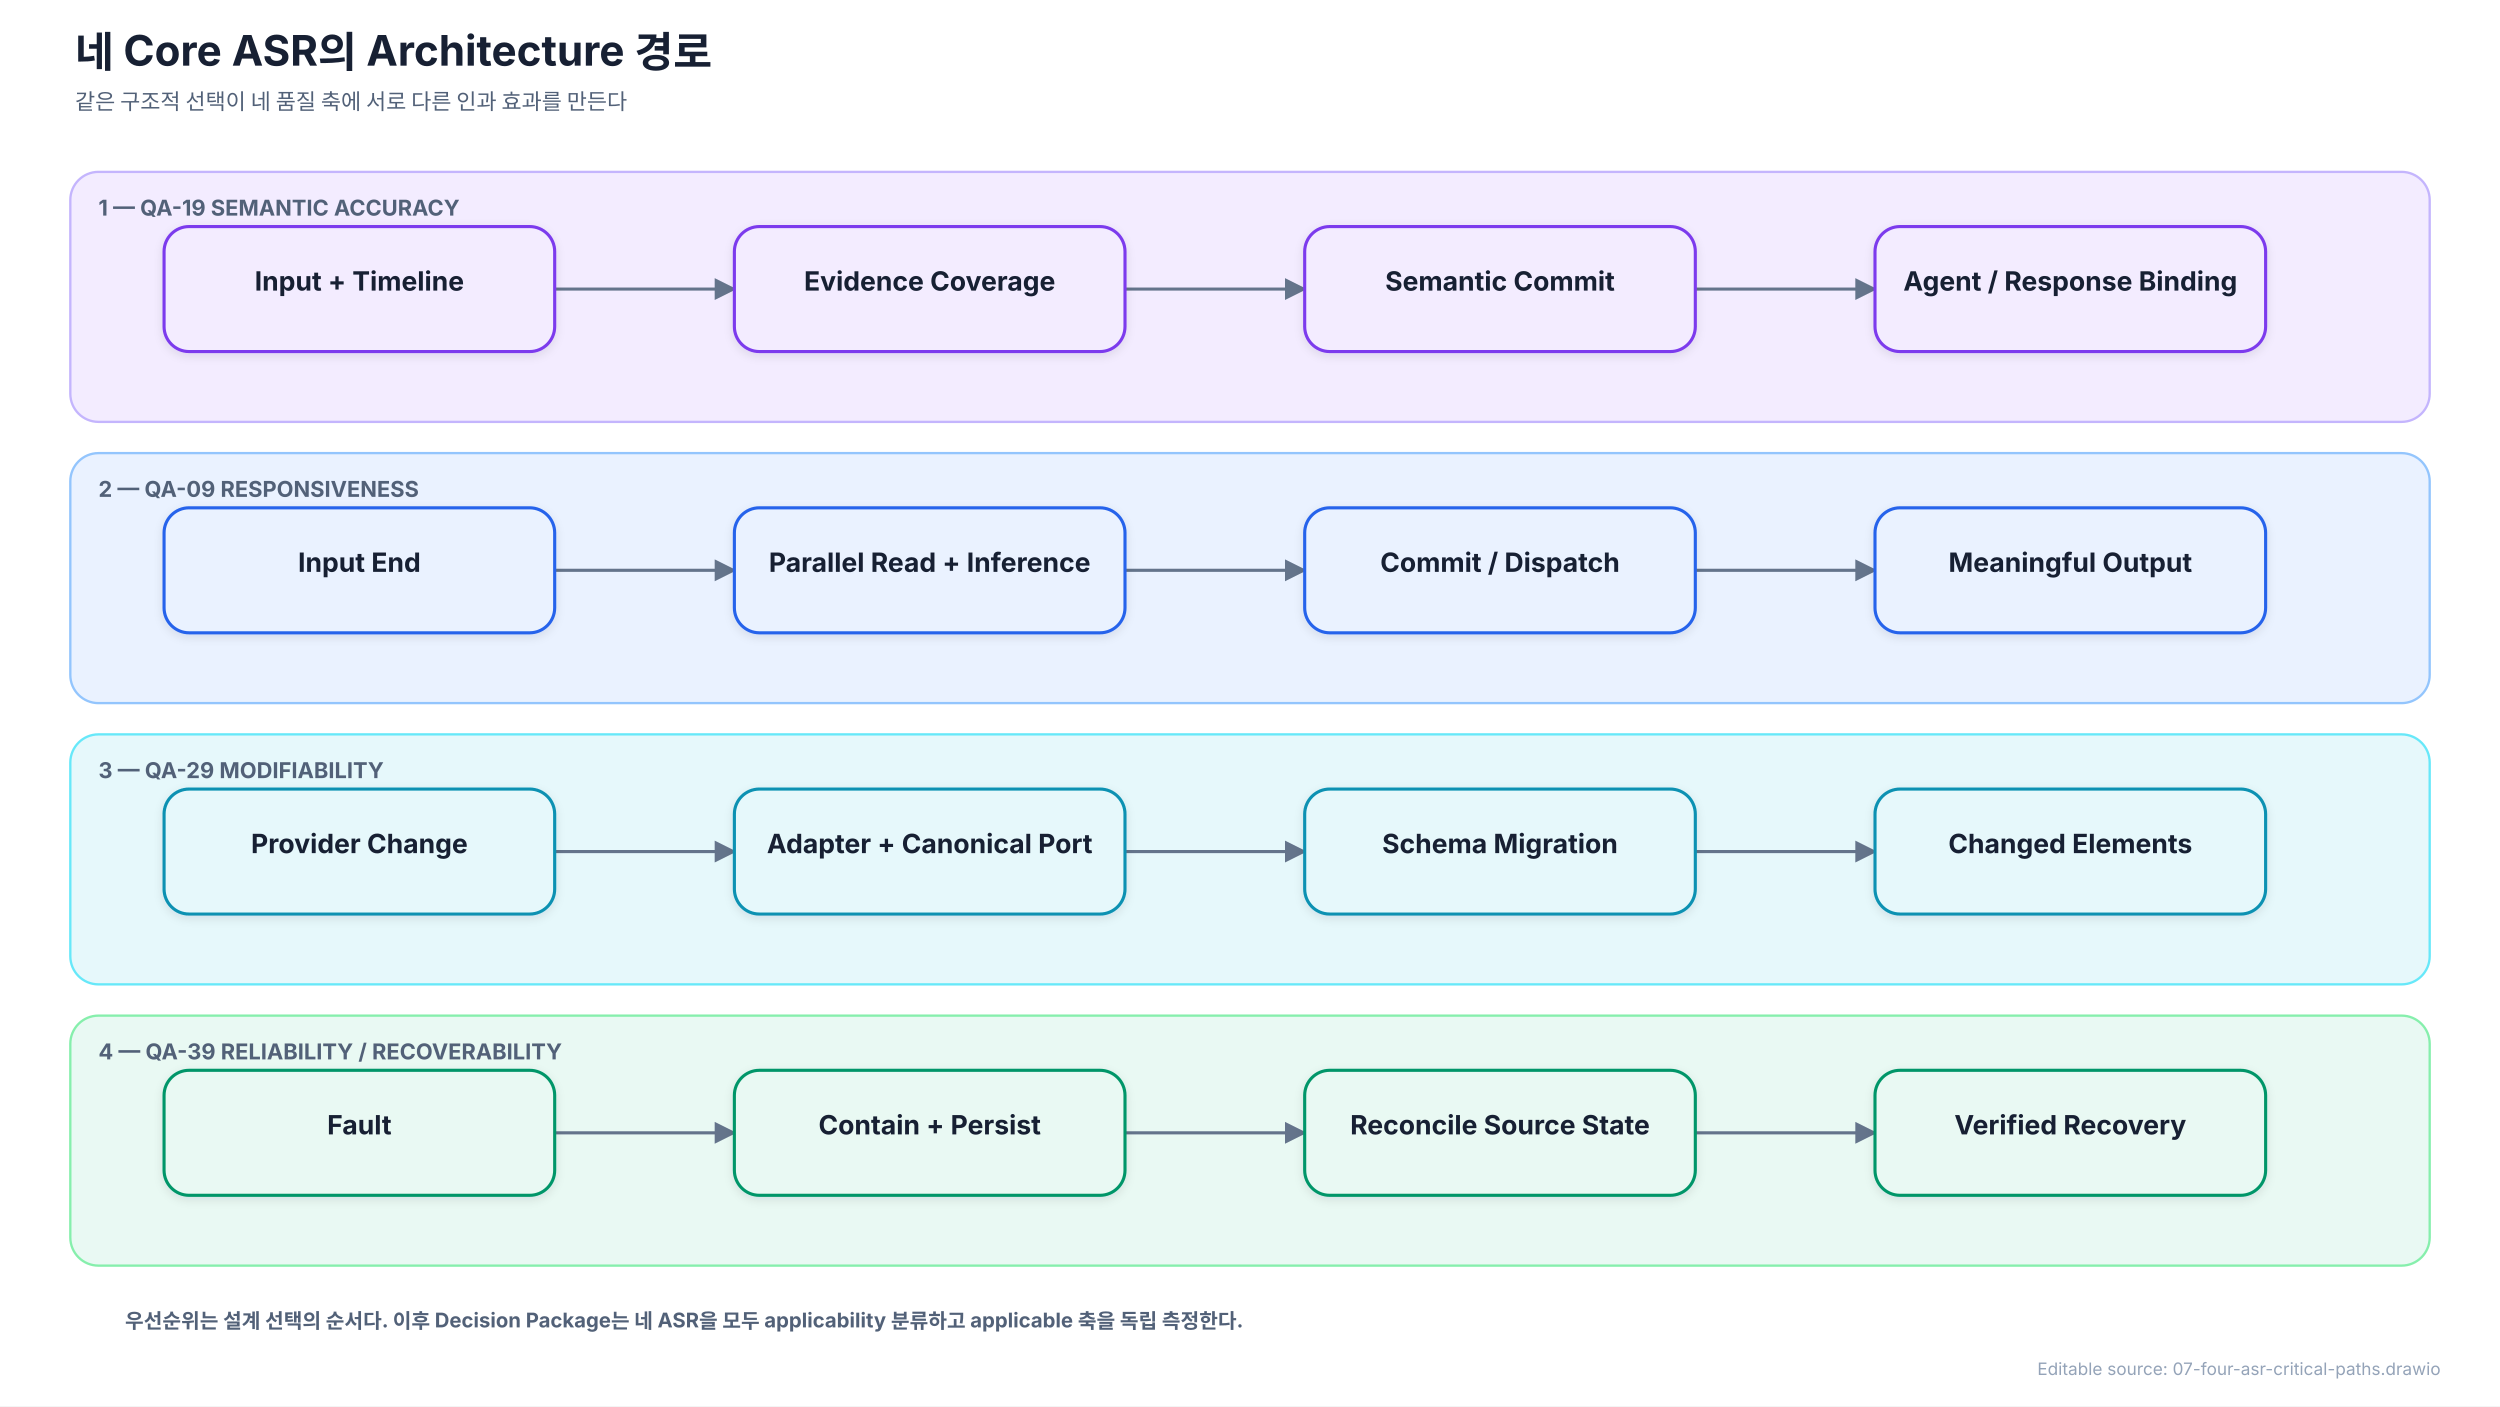
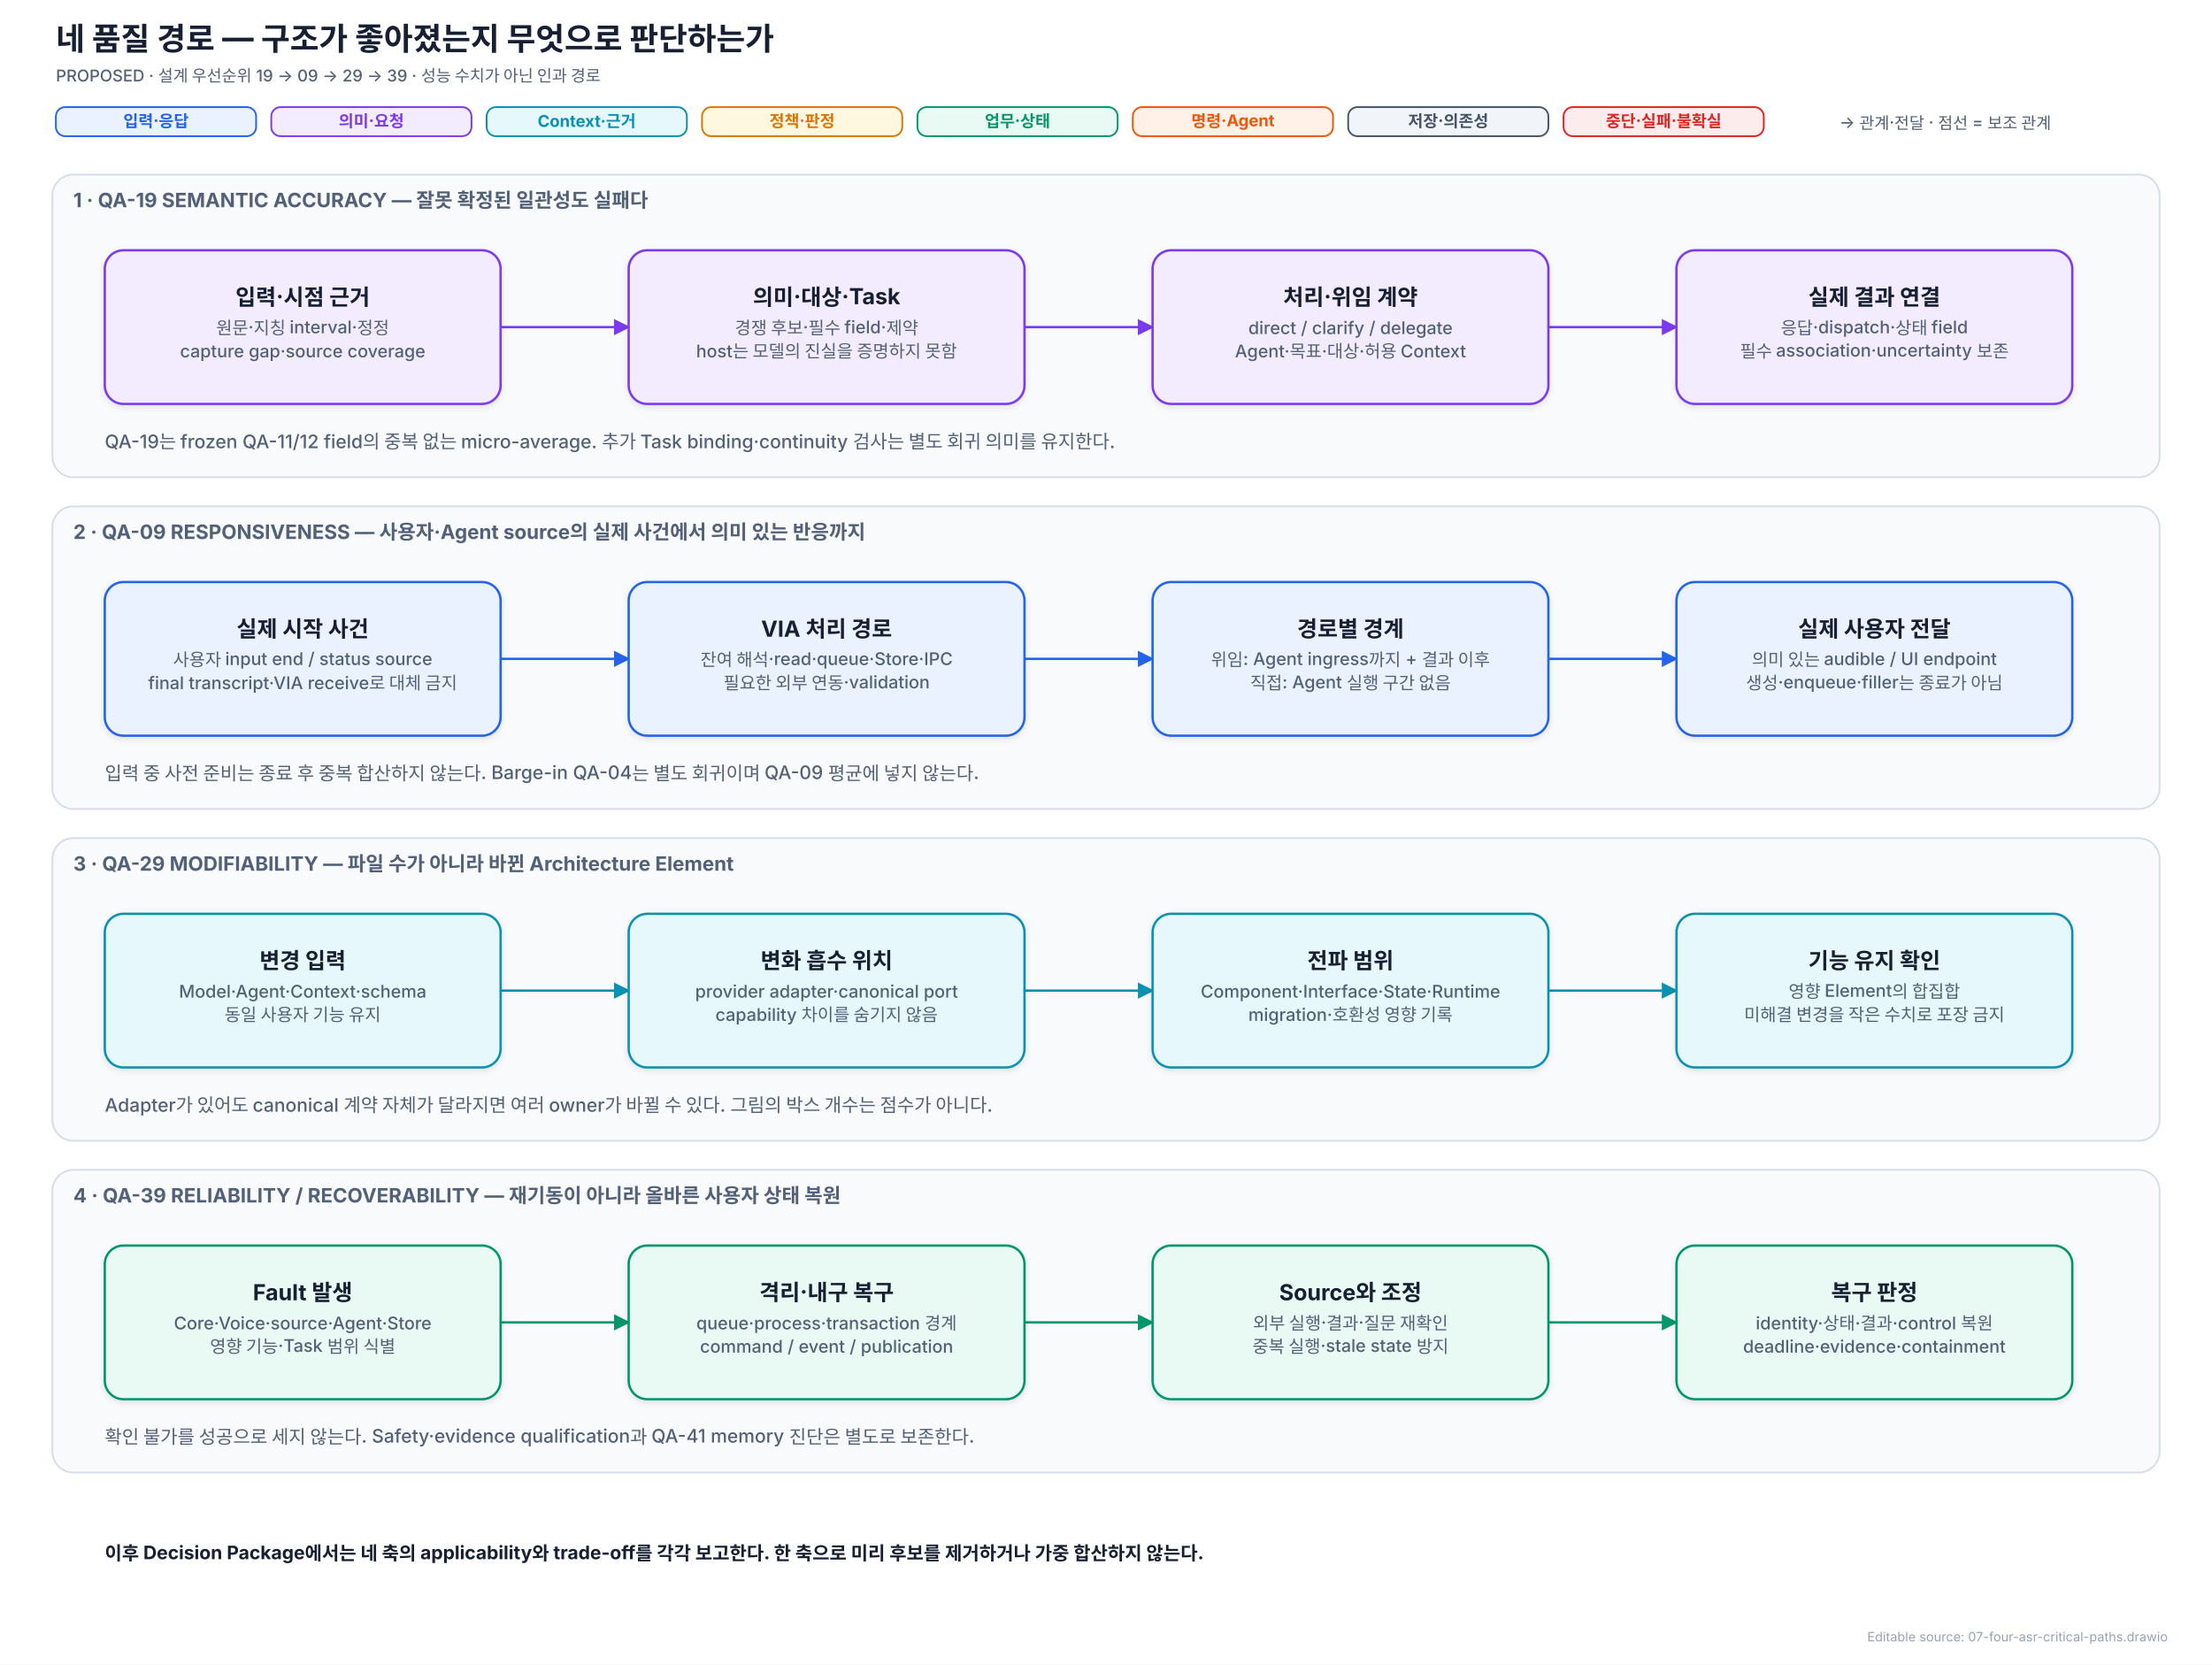
- <svg xmlns="http://www.w3.org/2000/svg" width="1600" height="900" viewBox="0 0 1600 900" role="img" aria-labelledby="title desc">
+ <svg xmlns="http://www.w3.org/2000/svg" width="1900" height="1430" viewBox="0 0 1900 1430" role="img" aria-labelledby="title desc">
  <defs>
    <marker id="arrow" viewBox="0 0 10 10" refX="9" refY="5" markerWidth="7" markerHeight="7" orient="auto-start-reverse">
      <path d="M 0 0 L 10 5 L 0 10 z" fill="#64748B" />
    </marker>
    <marker id="arrow-blue" viewBox="0 0 10 10" refX="9" refY="5" markerWidth="7" markerHeight="7" orient="auto-start-reverse">
      <path d="M 0 0 L 10 5 L 0 10 z" fill="#2563EB" />
    </marker>
    <marker id="arrow-cyan" viewBox="0 0 10 10" refX="9" refY="5" markerWidth="7" markerHeight="7" orient="auto-start-reverse">
      <path d="M 0 0 L 10 5 L 0 10 z" fill="#0891B2" />
    </marker>
    <marker id="arrow-purple" viewBox="0 0 10 10" refX="9" refY="5" markerWidth="7" markerHeight="7" orient="auto-start-reverse">
      <path d="M 0 0 L 10 5 L 0 10 z" fill="#7C3AED" />
    </marker>
    <marker id="arrow-green" viewBox="0 0 10 10" refX="9" refY="5" markerWidth="7" markerHeight="7" orient="auto-start-reverse">
      <path d="M 0 0 L 10 5 L 0 10 z" fill="#059669" />
    </marker>
    <marker id="arrow-orange" viewBox="0 0 10 10" refX="9" refY="5" markerWidth="7" markerHeight="7" orient="auto-start-reverse">
      <path d="M 0 0 L 10 5 L 0 10 z" fill="#EA580C" />
    </marker>
    <marker id="arrow-amber" viewBox="0 0 10 10" refX="9" refY="5" markerWidth="7" markerHeight="7" orient="auto-start-reverse">
      <path d="M 0 0 L 10 5 L 0 10 z" fill="#D97706" />
    </marker>
    <marker id="arrow-gray" viewBox="0 0 10 10" refX="9" refY="5" markerWidth="7" markerHeight="7" orient="auto-start-reverse">
      <path d="M 0 0 L 10 5 L 0 10 z" fill="#475569" />
    </marker>
    <marker id="arrow-red" viewBox="0 0 10 10" refX="9" refY="5" markerWidth="7" markerHeight="7" orient="auto-start-reverse">
      <path d="M 0 0 L 10 5 L 0 10 z" fill="#DC2626" />
    </marker>
    <filter id="shadow" x="-10%" y="-10%" width="120%" height="140%">
      <feDropShadow dx="0" dy="2" stdDeviation="3" flood-color="#0F172A" flood-opacity="0.10" />
    </filter>
  </defs>
-   <rect width="1600" height="900" fill="#FFFFFF" />
-   <text x="48" y="43" font-family="Inter, Arial, sans-serif" font-size="27" font-weight="750" fill="#172033">네 Core ASR의 Architecture 경로</text>
-   <text x="48" y="70" font-family="Inter, Arial, sans-serif" font-size="14" font-weight="500" fill="#526178">같은 구조적 선택이 네 품질 축에 서로 다른 인과 효과를 만든다</text>
-   <rect x="45" y="110" width="1510" height="160" rx="18" fill="#F3ECFF" stroke="#C4B5FD" stroke-width="1.5" />
-   <text x="63" y="138" font-family="Inter, Arial, sans-serif" font-size="14" font-weight="750" fill="#526178">1 — QA-19 SEMANTIC ACCURACY</text>
-   <rect x="45" y="290" width="1510" height="160" rx="18" fill="#EAF2FF" stroke="#93C5FD" stroke-width="1.5" />
-   <text x="63" y="318" font-family="Inter, Arial, sans-serif" font-size="14" font-weight="750" fill="#526178">2 — QA-09 RESPONSIVENESS</text>
-   <rect x="45" y="470" width="1510" height="160" rx="18" fill="#E6F8FB" stroke="#67E8F9" stroke-width="1.5" />
-   <text x="63" y="498" font-family="Inter, Arial, sans-serif" font-size="14" font-weight="750" fill="#526178">3 — QA-29 MODIFIABILITY</text>
-   <rect x="45" y="650" width="1510" height="160" rx="18" fill="#E9F9F3" stroke="#86EFAC" stroke-width="1.5" />
-   <text x="63" y="678" font-family="Inter, Arial, sans-serif" font-size="14" font-weight="750" fill="#526178">4 — QA-39 RELIABILITY / RECOVERABILITY</text>
-   <polyline points="355,185 470,185" fill="none" stroke="#64748B" stroke-width="2" stroke-linejoin="round" stroke-linecap="round" marker-end="url(#arrow)" />
-   <polyline points="720,185 835,185" fill="none" stroke="#64748B" stroke-width="2" stroke-linejoin="round" stroke-linecap="round" marker-end="url(#arrow)" />
-   <polyline points="1085,185 1200,185" fill="none" stroke="#64748B" stroke-width="2" stroke-linejoin="round" stroke-linecap="round" marker-end="url(#arrow)" />
-   <polyline points="355,365 470,365" fill="none" stroke="#64748B" stroke-width="2" stroke-linejoin="round" stroke-linecap="round" marker-end="url(#arrow)" />
-   <polyline points="720,365 835,365" fill="none" stroke="#64748B" stroke-width="2" stroke-linejoin="round" stroke-linecap="round" marker-end="url(#arrow)" />
-   <polyline points="1085,365 1200,365" fill="none" stroke="#64748B" stroke-width="2" stroke-linejoin="round" stroke-linecap="round" marker-end="url(#arrow)" />
-   <polyline points="355,545 470,545" fill="none" stroke="#64748B" stroke-width="2" stroke-linejoin="round" stroke-linecap="round" marker-end="url(#arrow)" />
-   <polyline points="720,545 835,545" fill="none" stroke="#64748B" stroke-width="2" stroke-linejoin="round" stroke-linecap="round" marker-end="url(#arrow)" />
-   <polyline points="1085,545 1200,545" fill="none" stroke="#64748B" stroke-width="2" stroke-linejoin="round" stroke-linecap="round" marker-end="url(#arrow)" />
-   <polyline points="355,725 470,725" fill="none" stroke="#64748B" stroke-width="2" stroke-linejoin="round" stroke-linecap="round" marker-end="url(#arrow)" />
-   <polyline points="720,725 835,725" fill="none" stroke="#64748B" stroke-width="2" stroke-linejoin="round" stroke-linecap="round" marker-end="url(#arrow)" />
-   <polyline points="1085,725 1200,725" fill="none" stroke="#64748B" stroke-width="2" stroke-linejoin="round" stroke-linecap="round" marker-end="url(#arrow)" />
-   <rect x="105" y="145" width="250" height="80" rx="16" fill="#F3ECFF" stroke="#7C3AED" stroke-width="2" filter="url(#shadow)" />
+   <rect width="1900" height="1430" fill="#FFFFFF" />
+   <text x="48" y="43" font-family="Inter, Arial, sans-serif" font-size="27" font-weight="750" fill="#172033">네 품질 경로 — 구조가 좋아졌는지 무엇으로 판단하는가</text>
+   <text x="48" y="70" font-family="Inter, Arial, sans-serif" font-size="14" font-weight="500" fill="#526178">PROPOSED · 설계 우선순위 19 → 09 → 29 → 39 · 성능 수치가 아닌 인과 경로</text>
+   <rect x="45" y="150" width="1810" height="260" rx="18" fill="#F8FAFC" stroke="#D5DDE9" stroke-width="1.5" />
+   <text x="63" y="178" font-family="Inter, Arial, sans-serif" font-size="17" font-weight="750" fill="#526178">1 · QA-19 SEMANTIC ACCURACY — 잘못 확정된 일관성도 실패다</text>
+   <rect x="45" y="435" width="1810" height="260" rx="18" fill="#F8FAFC" stroke="#D5DDE9" stroke-width="1.5" />
+   <text x="63" y="463" font-family="Inter, Arial, sans-serif" font-size="17" font-weight="750" fill="#526178">2 · QA-09 RESPONSIVENESS — 사용자·Agent source의 실제 사건에서 의미 있는 반응까지</text>
+   <rect x="45" y="720" width="1810" height="260" rx="18" fill="#F8FAFC" stroke="#D5DDE9" stroke-width="1.5" />
+   <text x="63" y="748" font-family="Inter, Arial, sans-serif" font-size="17" font-weight="750" fill="#526178">3 · QA-29 MODIFIABILITY — 파일 수가 아니라 바뀐 Architecture Element</text>
+   <rect x="45" y="1005" width="1810" height="260" rx="18" fill="#F8FAFC" stroke="#D5DDE9" stroke-width="1.5" />
+   <text x="63" y="1033" font-family="Inter, Arial, sans-serif" font-size="17" font-weight="750" fill="#526178">4 · QA-39 RELIABILITY / RECOVERABILITY — 재기동이 아니라 올바른 사용자 상태 복원</text>
+   <polyline points="430,281.0 540,281.0" fill="none" stroke="#7C3AED" stroke-width="2" stroke-linejoin="round" stroke-linecap="round" marker-end="url(#arrow-purple)" />
+   <polyline points="880,281.0 990,281.0" fill="none" stroke="#7C3AED" stroke-width="2" stroke-linejoin="round" stroke-linecap="round" marker-end="url(#arrow-purple)" />
+   <polyline points="1330,281.0 1440,281.0" fill="none" stroke="#7C3AED" stroke-width="2" stroke-linejoin="round" stroke-linecap="round" marker-end="url(#arrow-purple)" />
+   <polyline points="430,566.0 540,566.0" fill="none" stroke="#2563EB" stroke-width="2" stroke-linejoin="round" stroke-linecap="round" marker-end="url(#arrow-blue)" />
+   <polyline points="880,566.0 990,566.0" fill="none" stroke="#2563EB" stroke-width="2" stroke-linejoin="round" stroke-linecap="round" marker-end="url(#arrow-blue)" />
+   <polyline points="1330,566.0 1440,566.0" fill="none" stroke="#2563EB" stroke-width="2" stroke-linejoin="round" stroke-linecap="round" marker-end="url(#arrow-blue)" />
+   <polyline points="430,851.0 540,851.0" fill="none" stroke="#0891B2" stroke-width="2" stroke-linejoin="round" stroke-linecap="round" marker-end="url(#arrow-cyan)" />
+   <polyline points="880,851.0 990,851.0" fill="none" stroke="#0891B2" stroke-width="2" stroke-linejoin="round" stroke-linecap="round" marker-end="url(#arrow-cyan)" />
+   <polyline points="1330,851.0 1440,851.0" fill="none" stroke="#0891B2" stroke-width="2" stroke-linejoin="round" stroke-linecap="round" marker-end="url(#arrow-cyan)" />
+   <polyline points="430,1136.0 540,1136.0" fill="none" stroke="#059669" stroke-width="2" stroke-linejoin="round" stroke-linecap="round" marker-end="url(#arrow-green)" />
+   <polyline points="880,1136.0 990,1136.0" fill="none" stroke="#059669" stroke-width="2" stroke-linejoin="round" stroke-linecap="round" marker-end="url(#arrow-green)" />
+   <polyline points="1330,1136.0 1440,1136.0" fill="none" stroke="#059669" stroke-width="2" stroke-linejoin="round" stroke-linecap="round" marker-end="url(#arrow-green)" />
+   <rect x="90" y="215" width="340" height="132" rx="16" fill="#F3ECFF" stroke="#7C3AED" stroke-width="2" filter="url(#shadow)" />
  <g font-family="Inter, Arial, sans-serif">
-     <text x="230.0" y="186.0" text-anchor="middle" font-size="17" font-weight="700" fill="#172033">Input + Timeline</text>
+     <text x="260.0" y="262.0" text-anchor="middle" font-size="19" font-weight="700" fill="#172033">입력·시점 근거</text>
+     <text x="260.0" y="287.0" text-anchor="middle" font-size="15" font-weight="500" fill="#526178">원문·지칭 interval·정정</text>
+     <text x="260.0" y="307.0" text-anchor="middle" font-size="15" font-weight="500" fill="#526178">capture gap·source coverage</text>
  </g>
-   <rect x="470" y="145" width="250" height="80" rx="16" fill="#F3ECFF" stroke="#7C3AED" stroke-width="2" filter="url(#shadow)" />
+   <rect x="540" y="215" width="340" height="132" rx="16" fill="#F3ECFF" stroke="#7C3AED" stroke-width="2" filter="url(#shadow)" />
  <g font-family="Inter, Arial, sans-serif">
-     <text x="595.0" y="186.0" text-anchor="middle" font-size="17" font-weight="700" fill="#172033">Evidence Coverage</text>
+     <text x="710.0" y="262.0" text-anchor="middle" font-size="19" font-weight="700" fill="#172033">의미·대상·Task</text>
+     <text x="710.0" y="287.0" text-anchor="middle" font-size="15" font-weight="500" fill="#526178">경쟁 후보·필수 field·제약</text>
+     <text x="710.0" y="307.0" text-anchor="middle" font-size="15" font-weight="500" fill="#526178">host는 모델의 진실을 증명하지 못함</text>
  </g>
-   <rect x="835" y="145" width="250" height="80" rx="16" fill="#F3ECFF" stroke="#7C3AED" stroke-width="2" filter="url(#shadow)" />
+   <rect x="990" y="215" width="340" height="132" rx="16" fill="#F3ECFF" stroke="#7C3AED" stroke-width="2" filter="url(#shadow)" />
  <g font-family="Inter, Arial, sans-serif">
-     <text x="960.0" y="186.0" text-anchor="middle" font-size="17" font-weight="700" fill="#172033">Semantic Commit</text>
+     <text x="1160.0" y="262.0" text-anchor="middle" font-size="19" font-weight="700" fill="#172033">처리·위임 계약</text>
+     <text x="1160.0" y="287.0" text-anchor="middle" font-size="15" font-weight="500" fill="#526178">direct / clarify / delegate</text>
+     <text x="1160.0" y="307.0" text-anchor="middle" font-size="15" font-weight="500" fill="#526178">Agent·목표·대상·허용 Context</text>
  </g>
-   <rect x="1200" y="145" width="250" height="80" rx="16" fill="#F3ECFF" stroke="#7C3AED" stroke-width="2" filter="url(#shadow)" />
+   <rect x="1440" y="215" width="340" height="132" rx="16" fill="#F3ECFF" stroke="#7C3AED" stroke-width="2" filter="url(#shadow)" />
  <g font-family="Inter, Arial, sans-serif">
-     <text x="1325.0" y="186.0" text-anchor="middle" font-size="17" font-weight="700" fill="#172033">Agent / Response Binding</text>
+     <text x="1610.0" y="262.0" text-anchor="middle" font-size="19" font-weight="700" fill="#172033">실제 결과 연결</text>
+     <text x="1610.0" y="287.0" text-anchor="middle" font-size="15" font-weight="500" fill="#526178">응답·dispatch·상태 field</text>
+     <text x="1610.0" y="307.0" text-anchor="middle" font-size="15" font-weight="500" fill="#526178">필수 association·uncertainty 보존</text>
  </g>
-   <rect x="105" y="325" width="250" height="80" rx="16" fill="#EAF2FF" stroke="#2563EB" stroke-width="2" filter="url(#shadow)" />
+   <rect x="90" y="500" width="340" height="132" rx="16" fill="#EAF2FF" stroke="#2563EB" stroke-width="2" filter="url(#shadow)" />
  <g font-family="Inter, Arial, sans-serif">
-     <text x="230.0" y="366.0" text-anchor="middle" font-size="17" font-weight="700" fill="#172033">Input End</text>
+     <text x="260.0" y="547.0" text-anchor="middle" font-size="19" font-weight="700" fill="#172033">실제 시작 사건</text>
+     <text x="260.0" y="572.0" text-anchor="middle" font-size="15" font-weight="500" fill="#526178">사용자 input end / status source</text>
+     <text x="260.0" y="592.0" text-anchor="middle" font-size="15" font-weight="500" fill="#526178">final transcript·VIA receive로 대체 금지</text>
  </g>
-   <rect x="470" y="325" width="250" height="80" rx="16" fill="#EAF2FF" stroke="#2563EB" stroke-width="2" filter="url(#shadow)" />
+   <rect x="540" y="500" width="340" height="132" rx="16" fill="#EAF2FF" stroke="#2563EB" stroke-width="2" filter="url(#shadow)" />
  <g font-family="Inter, Arial, sans-serif">
-     <text x="595.0" y="366.0" text-anchor="middle" font-size="17" font-weight="700" fill="#172033">Parallel Read + Inference</text>
+     <text x="710.0" y="547.0" text-anchor="middle" font-size="19" font-weight="700" fill="#172033">VIA 처리 경로</text>
+     <text x="710.0" y="572.0" text-anchor="middle" font-size="15" font-weight="500" fill="#526178">잔여 해석·read·queue·Store·IPC</text>
+     <text x="710.0" y="592.0" text-anchor="middle" font-size="15" font-weight="500" fill="#526178">필요한 외부 연동·validation</text>
  </g>
-   <rect x="835" y="325" width="250" height="80" rx="16" fill="#EAF2FF" stroke="#2563EB" stroke-width="2" filter="url(#shadow)" />
+   <rect x="990" y="500" width="340" height="132" rx="16" fill="#EAF2FF" stroke="#2563EB" stroke-width="2" filter="url(#shadow)" />
  <g font-family="Inter, Arial, sans-serif">
-     <text x="960.0" y="366.0" text-anchor="middle" font-size="17" font-weight="700" fill="#172033">Commit / Dispatch</text>
+     <text x="1160.0" y="547.0" text-anchor="middle" font-size="19" font-weight="700" fill="#172033">경로별 경계</text>
+     <text x="1160.0" y="572.0" text-anchor="middle" font-size="15" font-weight="500" fill="#526178">위임: Agent ingress까지 + 결과 이후</text>
+     <text x="1160.0" y="592.0" text-anchor="middle" font-size="15" font-weight="500" fill="#526178">직접: Agent 실행 구간 없음</text>
  </g>
-   <rect x="1200" y="325" width="250" height="80" rx="16" fill="#EAF2FF" stroke="#2563EB" stroke-width="2" filter="url(#shadow)" />
+   <rect x="1440" y="500" width="340" height="132" rx="16" fill="#EAF2FF" stroke="#2563EB" stroke-width="2" filter="url(#shadow)" />
  <g font-family="Inter, Arial, sans-serif">
-     <text x="1325.0" y="366.0" text-anchor="middle" font-size="17" font-weight="700" fill="#172033">Meaningful Output</text>
+     <text x="1610.0" y="547.0" text-anchor="middle" font-size="19" font-weight="700" fill="#172033">실제 사용자 전달</text>
+     <text x="1610.0" y="572.0" text-anchor="middle" font-size="15" font-weight="500" fill="#526178">의미 있는 audible / UI endpoint</text>
+     <text x="1610.0" y="592.0" text-anchor="middle" font-size="15" font-weight="500" fill="#526178">생성·enqueue·filler는 종료가 아님</text>
  </g>
-   <rect x="105" y="505" width="250" height="80" rx="16" fill="#E6F8FB" stroke="#0891B2" stroke-width="2" filter="url(#shadow)" />
+   <rect x="90" y="785" width="340" height="132" rx="16" fill="#E6F8FB" stroke="#0891B2" stroke-width="2" filter="url(#shadow)" />
  <g font-family="Inter, Arial, sans-serif">
-     <text x="230.0" y="546.0" text-anchor="middle" font-size="17" font-weight="700" fill="#172033">Provider Change</text>
+     <text x="260.0" y="832.0" text-anchor="middle" font-size="19" font-weight="700" fill="#172033">변경 입력</text>
+     <text x="260.0" y="857.0" text-anchor="middle" font-size="15" font-weight="500" fill="#526178">Model·Agent·Context·schema</text>
+     <text x="260.0" y="877.0" text-anchor="middle" font-size="15" font-weight="500" fill="#526178">동일 사용자 기능 유지</text>
  </g>
-   <rect x="470" y="505" width="250" height="80" rx="16" fill="#E6F8FB" stroke="#0891B2" stroke-width="2" filter="url(#shadow)" />
+   <rect x="540" y="785" width="340" height="132" rx="16" fill="#E6F8FB" stroke="#0891B2" stroke-width="2" filter="url(#shadow)" />
  <g font-family="Inter, Arial, sans-serif">
-     <text x="595.0" y="546.0" text-anchor="middle" font-size="17" font-weight="700" fill="#172033">Adapter + Canonical Port</text>
+     <text x="710.0" y="832.0" text-anchor="middle" font-size="19" font-weight="700" fill="#172033">변화 흡수 위치</text>
+     <text x="710.0" y="857.0" text-anchor="middle" font-size="15" font-weight="500" fill="#526178">provider adapter·canonical port</text>
+     <text x="710.0" y="877.0" text-anchor="middle" font-size="15" font-weight="500" fill="#526178">capability 차이를 숨기지 않음</text>
  </g>
-   <rect x="835" y="505" width="250" height="80" rx="16" fill="#E6F8FB" stroke="#0891B2" stroke-width="2" filter="url(#shadow)" />
+   <rect x="990" y="785" width="340" height="132" rx="16" fill="#E6F8FB" stroke="#0891B2" stroke-width="2" filter="url(#shadow)" />
  <g font-family="Inter, Arial, sans-serif">
-     <text x="960.0" y="546.0" text-anchor="middle" font-size="17" font-weight="700" fill="#172033">Schema Migration</text>
+     <text x="1160.0" y="832.0" text-anchor="middle" font-size="19" font-weight="700" fill="#172033">전파 범위</text>
+     <text x="1160.0" y="857.0" text-anchor="middle" font-size="15" font-weight="500" fill="#526178">Component·Interface·State·Runtime</text>
+     <text x="1160.0" y="877.0" text-anchor="middle" font-size="15" font-weight="500" fill="#526178">migration·호환성 영향 기록</text>
  </g>
-   <rect x="1200" y="505" width="250" height="80" rx="16" fill="#E6F8FB" stroke="#0891B2" stroke-width="2" filter="url(#shadow)" />
+   <rect x="1440" y="785" width="340" height="132" rx="16" fill="#E6F8FB" stroke="#0891B2" stroke-width="2" filter="url(#shadow)" />
  <g font-family="Inter, Arial, sans-serif">
-     <text x="1325.0" y="546.0" text-anchor="middle" font-size="17" font-weight="700" fill="#172033">Changed Elements</text>
+     <text x="1610.0" y="832.0" text-anchor="middle" font-size="19" font-weight="700" fill="#172033">기능 유지 확인</text>
+     <text x="1610.0" y="857.0" text-anchor="middle" font-size="15" font-weight="500" fill="#526178">영향 Element의 합집합</text>
+     <text x="1610.0" y="877.0" text-anchor="middle" font-size="15" font-weight="500" fill="#526178">미해결 변경을 작은 수치로 포장 금지</text>
  </g>
-   <rect x="105" y="685" width="250" height="80" rx="16" fill="#E9F9F3" stroke="#059669" stroke-width="2" filter="url(#shadow)" />
+   <rect x="90" y="1070" width="340" height="132" rx="16" fill="#E9F9F3" stroke="#059669" stroke-width="2" filter="url(#shadow)" />
  <g font-family="Inter, Arial, sans-serif">
-     <text x="230.0" y="726.0" text-anchor="middle" font-size="17" font-weight="700" fill="#172033">Fault</text>
+     <text x="260.0" y="1117.0" text-anchor="middle" font-size="19" font-weight="700" fill="#172033">Fault 발생</text>
+     <text x="260.0" y="1142.0" text-anchor="middle" font-size="15" font-weight="500" fill="#526178">Core·Voice·source·Agent·Store</text>
+     <text x="260.0" y="1162.0" text-anchor="middle" font-size="15" font-weight="500" fill="#526178">영향 기능·Task 범위 식별</text>
  </g>
-   <rect x="470" y="685" width="250" height="80" rx="16" fill="#E9F9F3" stroke="#059669" stroke-width="2" filter="url(#shadow)" />
+   <rect x="540" y="1070" width="340" height="132" rx="16" fill="#E9F9F3" stroke="#059669" stroke-width="2" filter="url(#shadow)" />
  <g font-family="Inter, Arial, sans-serif">
-     <text x="595.0" y="726.0" text-anchor="middle" font-size="17" font-weight="700" fill="#172033">Contain + Persist</text>
+     <text x="710.0" y="1117.0" text-anchor="middle" font-size="19" font-weight="700" fill="#172033">격리·내구 복구</text>
+     <text x="710.0" y="1142.0" text-anchor="middle" font-size="15" font-weight="500" fill="#526178">queue·process·transaction 경계</text>
+     <text x="710.0" y="1162.0" text-anchor="middle" font-size="15" font-weight="500" fill="#526178">command / event / publication</text>
  </g>
-   <rect x="835" y="685" width="250" height="80" rx="16" fill="#E9F9F3" stroke="#059669" stroke-width="2" filter="url(#shadow)" />
+   <rect x="990" y="1070" width="340" height="132" rx="16" fill="#E9F9F3" stroke="#059669" stroke-width="2" filter="url(#shadow)" />
  <g font-family="Inter, Arial, sans-serif">
-     <text x="960.0" y="726.0" text-anchor="middle" font-size="17" font-weight="700" fill="#172033">Reconcile Source State</text>
+     <text x="1160.0" y="1117.0" text-anchor="middle" font-size="19" font-weight="700" fill="#172033">Source와 조정</text>
+     <text x="1160.0" y="1142.0" text-anchor="middle" font-size="15" font-weight="500" fill="#526178">외부 실행·결과·질문 재확인</text>
+     <text x="1160.0" y="1162.0" text-anchor="middle" font-size="15" font-weight="500" fill="#526178">중복 실행·stale state 방지</text>
  </g>
-   <rect x="1200" y="685" width="250" height="80" rx="16" fill="#E9F9F3" stroke="#059669" stroke-width="2" filter="url(#shadow)" />
+   <rect x="1440" y="1070" width="340" height="132" rx="16" fill="#E9F9F3" stroke="#059669" stroke-width="2" filter="url(#shadow)" />
  <g font-family="Inter, Arial, sans-serif">
-     <text x="1325.0" y="726.0" text-anchor="middle" font-size="17" font-weight="700" fill="#172033">Verified Recovery</text>
+     <text x="1610.0" y="1117.0" text-anchor="middle" font-size="19" font-weight="700" fill="#172033">복구 판정</text>
+     <text x="1610.0" y="1142.0" text-anchor="middle" font-size="15" font-weight="500" fill="#526178">identity·상태·결과·control 복원</text>
+     <text x="1610.0" y="1162.0" text-anchor="middle" font-size="15" font-weight="500" fill="#526178">deadline·evidence·containment</text>
  </g>
-   <text x="80" y="850" text-anchor="start" font-family="Inter, Arial, sans-serif" font-size="13" font-weight="700" fill="#526178">우선순위는 설계 선택의 순서다. 이후 Decision Package는 네 ASR을 모두 applicability 분류하고 applicable 축을 독립 측정한다.</text>
-   <text x="1562" y="880" text-anchor="end" font-family="Inter, Arial, sans-serif" font-size="11" fill="#94A3B8">Editable source: 07-four-asr-critical-paths.drawio</text>
+   <text x="1580" y="110" text-anchor="start" font-family="Inter, Arial, sans-serif" font-size="14" font-weight="500" fill="#526178">→ 관계·전달  ·  점선 = 보조 관계</text>
+   <text x="90" y="385" text-anchor="start" font-family="Inter, Arial, sans-serif" font-size="16" font-weight="500" fill="#526178">QA-19는 frozen QA-11/12 field의 중복 없는 micro-average. 추가 Task binding·continuity 검사는 별도 회귀 의미를 유지한다.</text>
+   <text x="90" y="670" text-anchor="start" font-family="Inter, Arial, sans-serif" font-size="16" font-weight="500" fill="#526178">입력 중 사전 준비는 종료 후 중복 합산하지 않는다. Barge-in QA-04는 별도 회귀이며 QA-09 평균에 넣지 않는다.</text>
+   <text x="90" y="955" text-anchor="start" font-family="Inter, Arial, sans-serif" font-size="16" font-weight="500" fill="#526178">Adapter가 있어도 canonical 계약 자체가 달라지면 여러 owner가 바뀔 수 있다. 그림의 박스 개수는 점수가 아니다.</text>
+   <text x="90" y="1240" text-anchor="start" font-family="Inter, Arial, sans-serif" font-size="16" font-weight="500" fill="#526178">확인 불가를 성공으로 세지 않는다. Safety·evidence qualification과 QA-41 memory 진단은 별도로 보존한다.</text>
+   <text x="90" y="1340" text-anchor="start" font-family="Inter, Arial, sans-serif" font-size="16" font-weight="700" fill="#172033">이후 Decision Package에서는 네 축의 applicability와 trade-off를 각각 보고한다. 한 축으로 미리 후보를 제거하거나 가중 합산하지 않는다.</text>
+   <rect x="48" y="92" width="172" height="25" rx="8" fill="#EAF2FF" stroke="#2563EB" stroke-width="1.5" />
+   <text x="134.0" y="109" text-anchor="middle" font-family="Inter, Arial, sans-serif" font-size="14" font-weight="700" fill="#2563EB">입력·응답</text>
+   <rect x="233" y="92" width="172" height="25" rx="8" fill="#F3ECFF" stroke="#7C3AED" stroke-width="1.5" />
+   <text x="319.0" y="109" text-anchor="middle" font-family="Inter, Arial, sans-serif" font-size="14" font-weight="700" fill="#7C3AED">의미·요청</text>
+   <rect x="418" y="92" width="172" height="25" rx="8" fill="#E6F8FB" stroke="#0891B2" stroke-width="1.5" />
+   <text x="504.0" y="109" text-anchor="middle" font-family="Inter, Arial, sans-serif" font-size="14" font-weight="700" fill="#0891B2">Context·근거</text>
+   <rect x="603" y="92" width="172" height="25" rx="8" fill="#FFF8E1" stroke="#D97706" stroke-width="1.5" />
+   <text x="689.0" y="109" text-anchor="middle" font-family="Inter, Arial, sans-serif" font-size="14" font-weight="700" fill="#D97706">정책·판정</text>
+   <rect x="788" y="92" width="172" height="25" rx="8" fill="#E9F9F3" stroke="#059669" stroke-width="1.5" />
+   <text x="874.0" y="109" text-anchor="middle" font-family="Inter, Arial, sans-serif" font-size="14" font-weight="700" fill="#059669">업무·상태</text>
+   <rect x="973" y="92" width="172" height="25" rx="8" fill="#FFF1E8" stroke="#EA580C" stroke-width="1.5" />
+   <text x="1059.0" y="109" text-anchor="middle" font-family="Inter, Arial, sans-serif" font-size="14" font-weight="700" fill="#EA580C">명령·Agent</text>
+   <rect x="1158" y="92" width="172" height="25" rx="8" fill="#F1F5F9" stroke="#475569" stroke-width="1.5" />
+   <text x="1244.0" y="109" text-anchor="middle" font-family="Inter, Arial, sans-serif" font-size="14" font-weight="700" fill="#475569">저장·의존성</text>
+   <rect x="1343" y="92" width="172" height="25" rx="8" fill="#FDECEC" stroke="#DC2626" stroke-width="1.5" />
+   <text x="1429.0" y="109" text-anchor="middle" font-family="Inter, Arial, sans-serif" font-size="14" font-weight="700" fill="#DC2626">중단·실패·불확실</text>
+   <text x="1862" y="1410" text-anchor="end" font-family="Inter, Arial, sans-serif" font-size="11" fill="#94A3B8">Editable source: 07-four-asr-critical-paths.drawio</text>
</svg>
